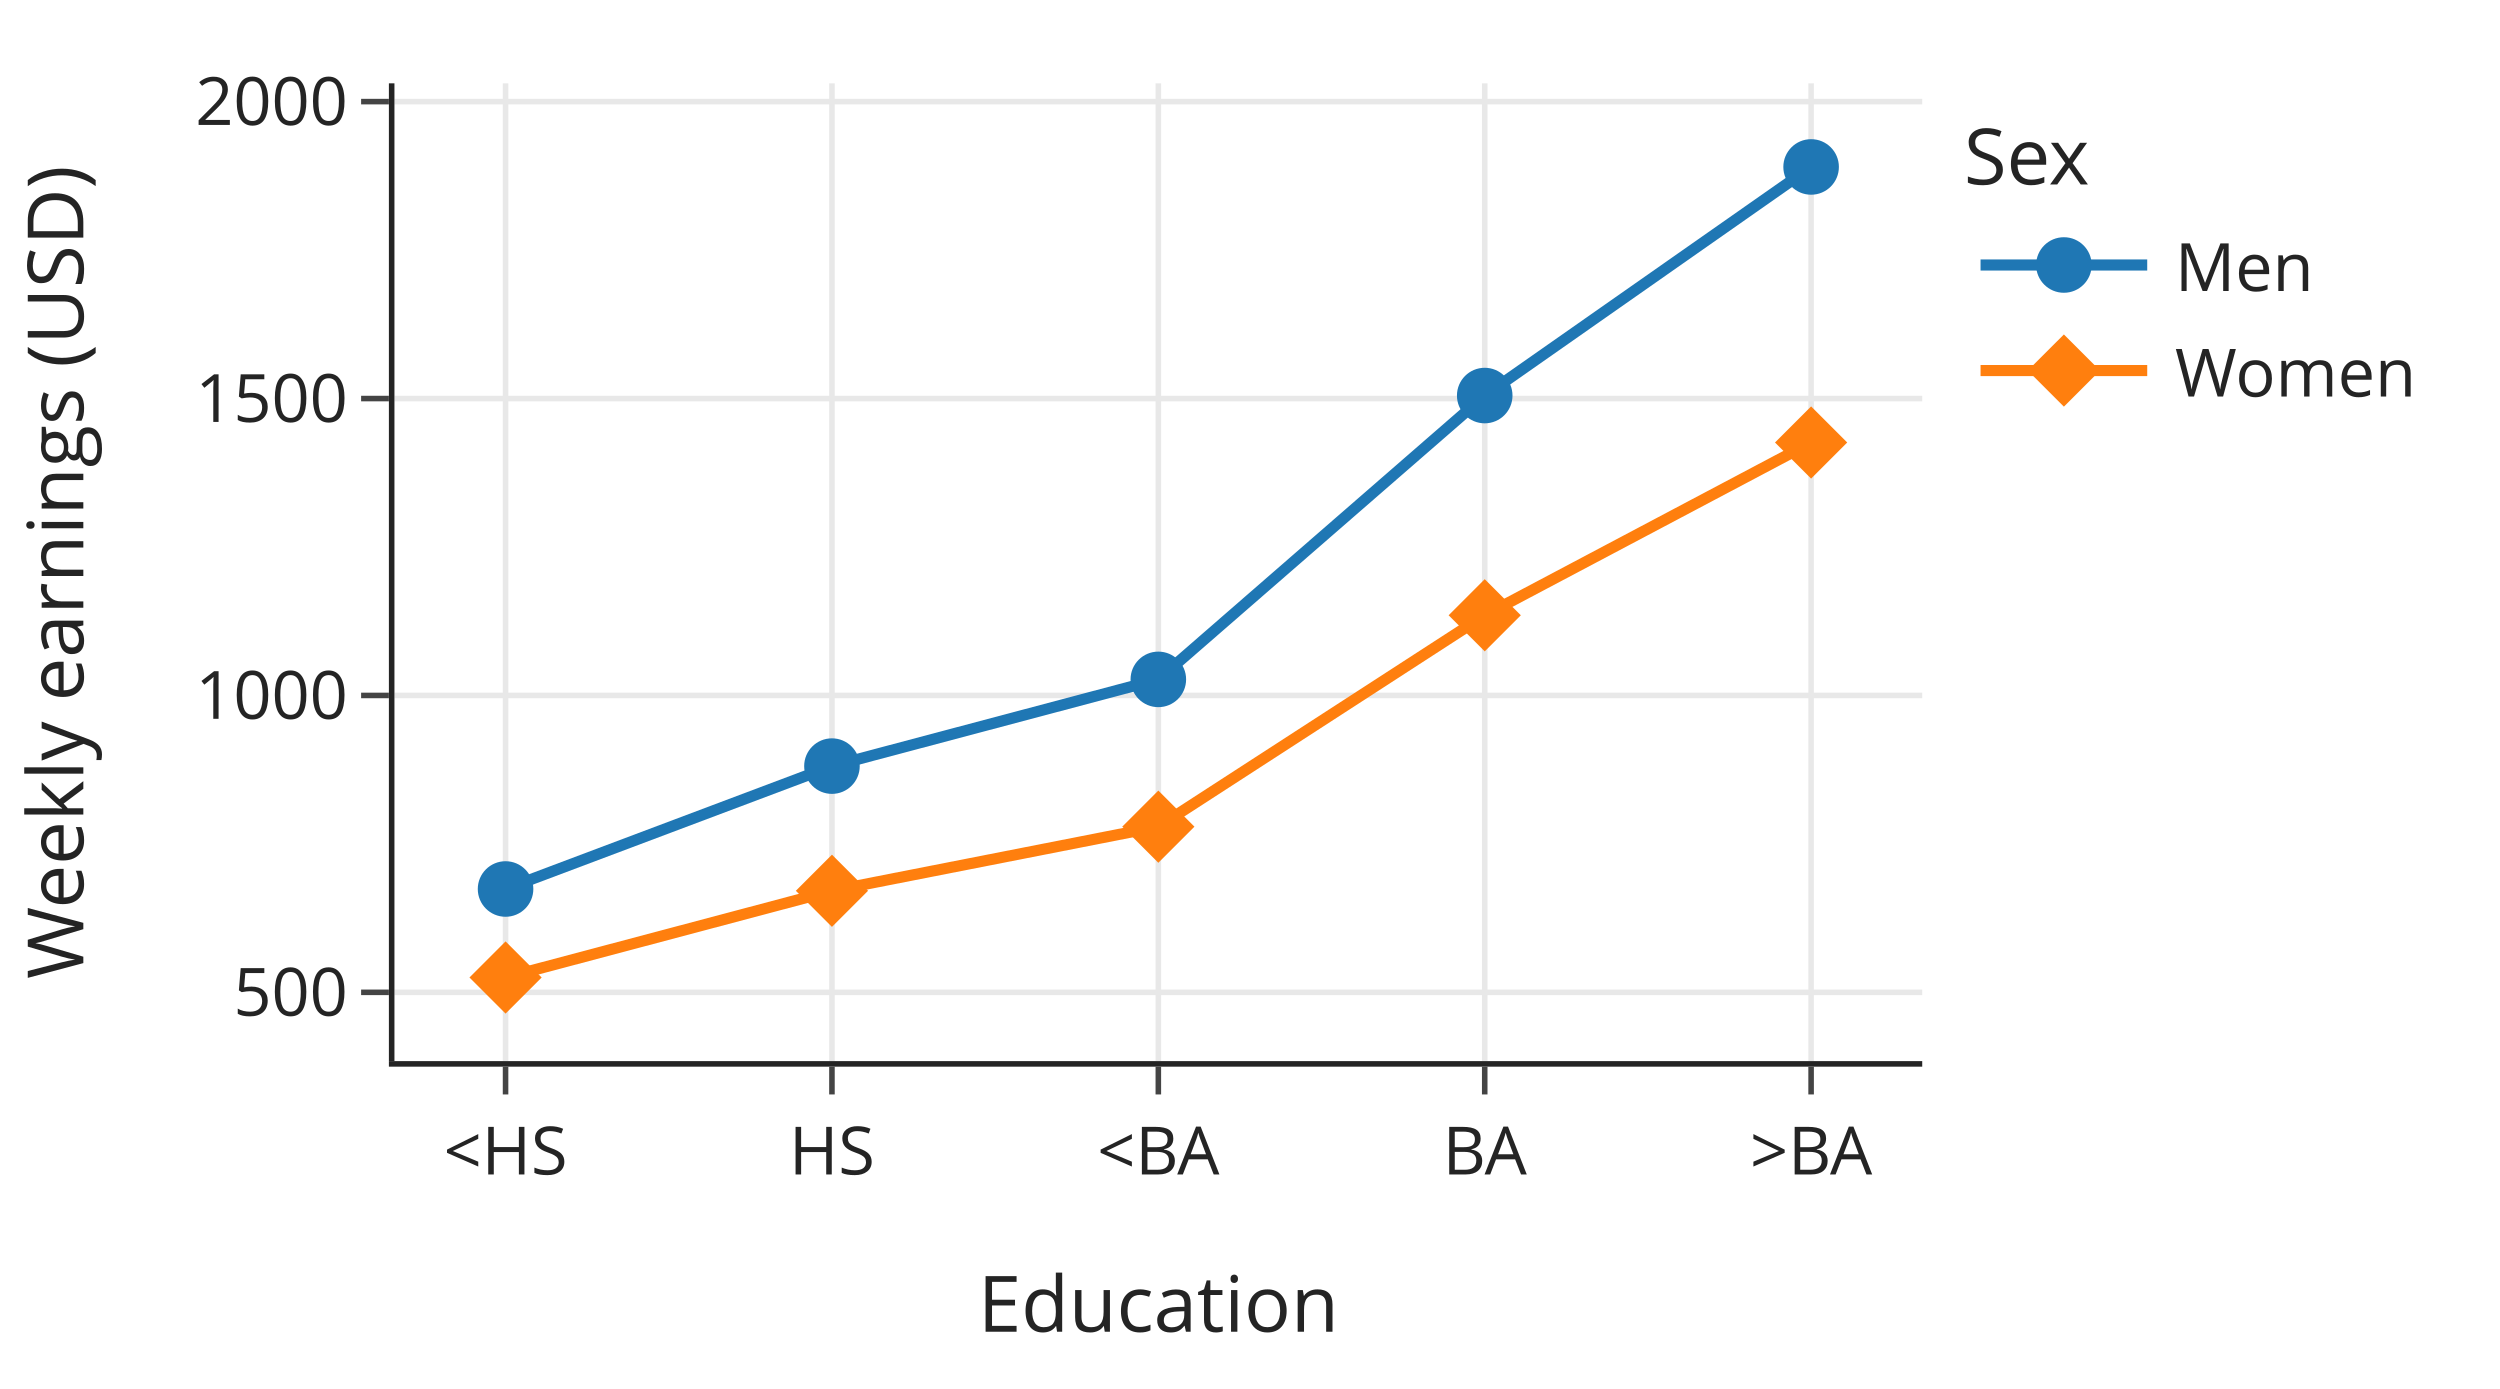
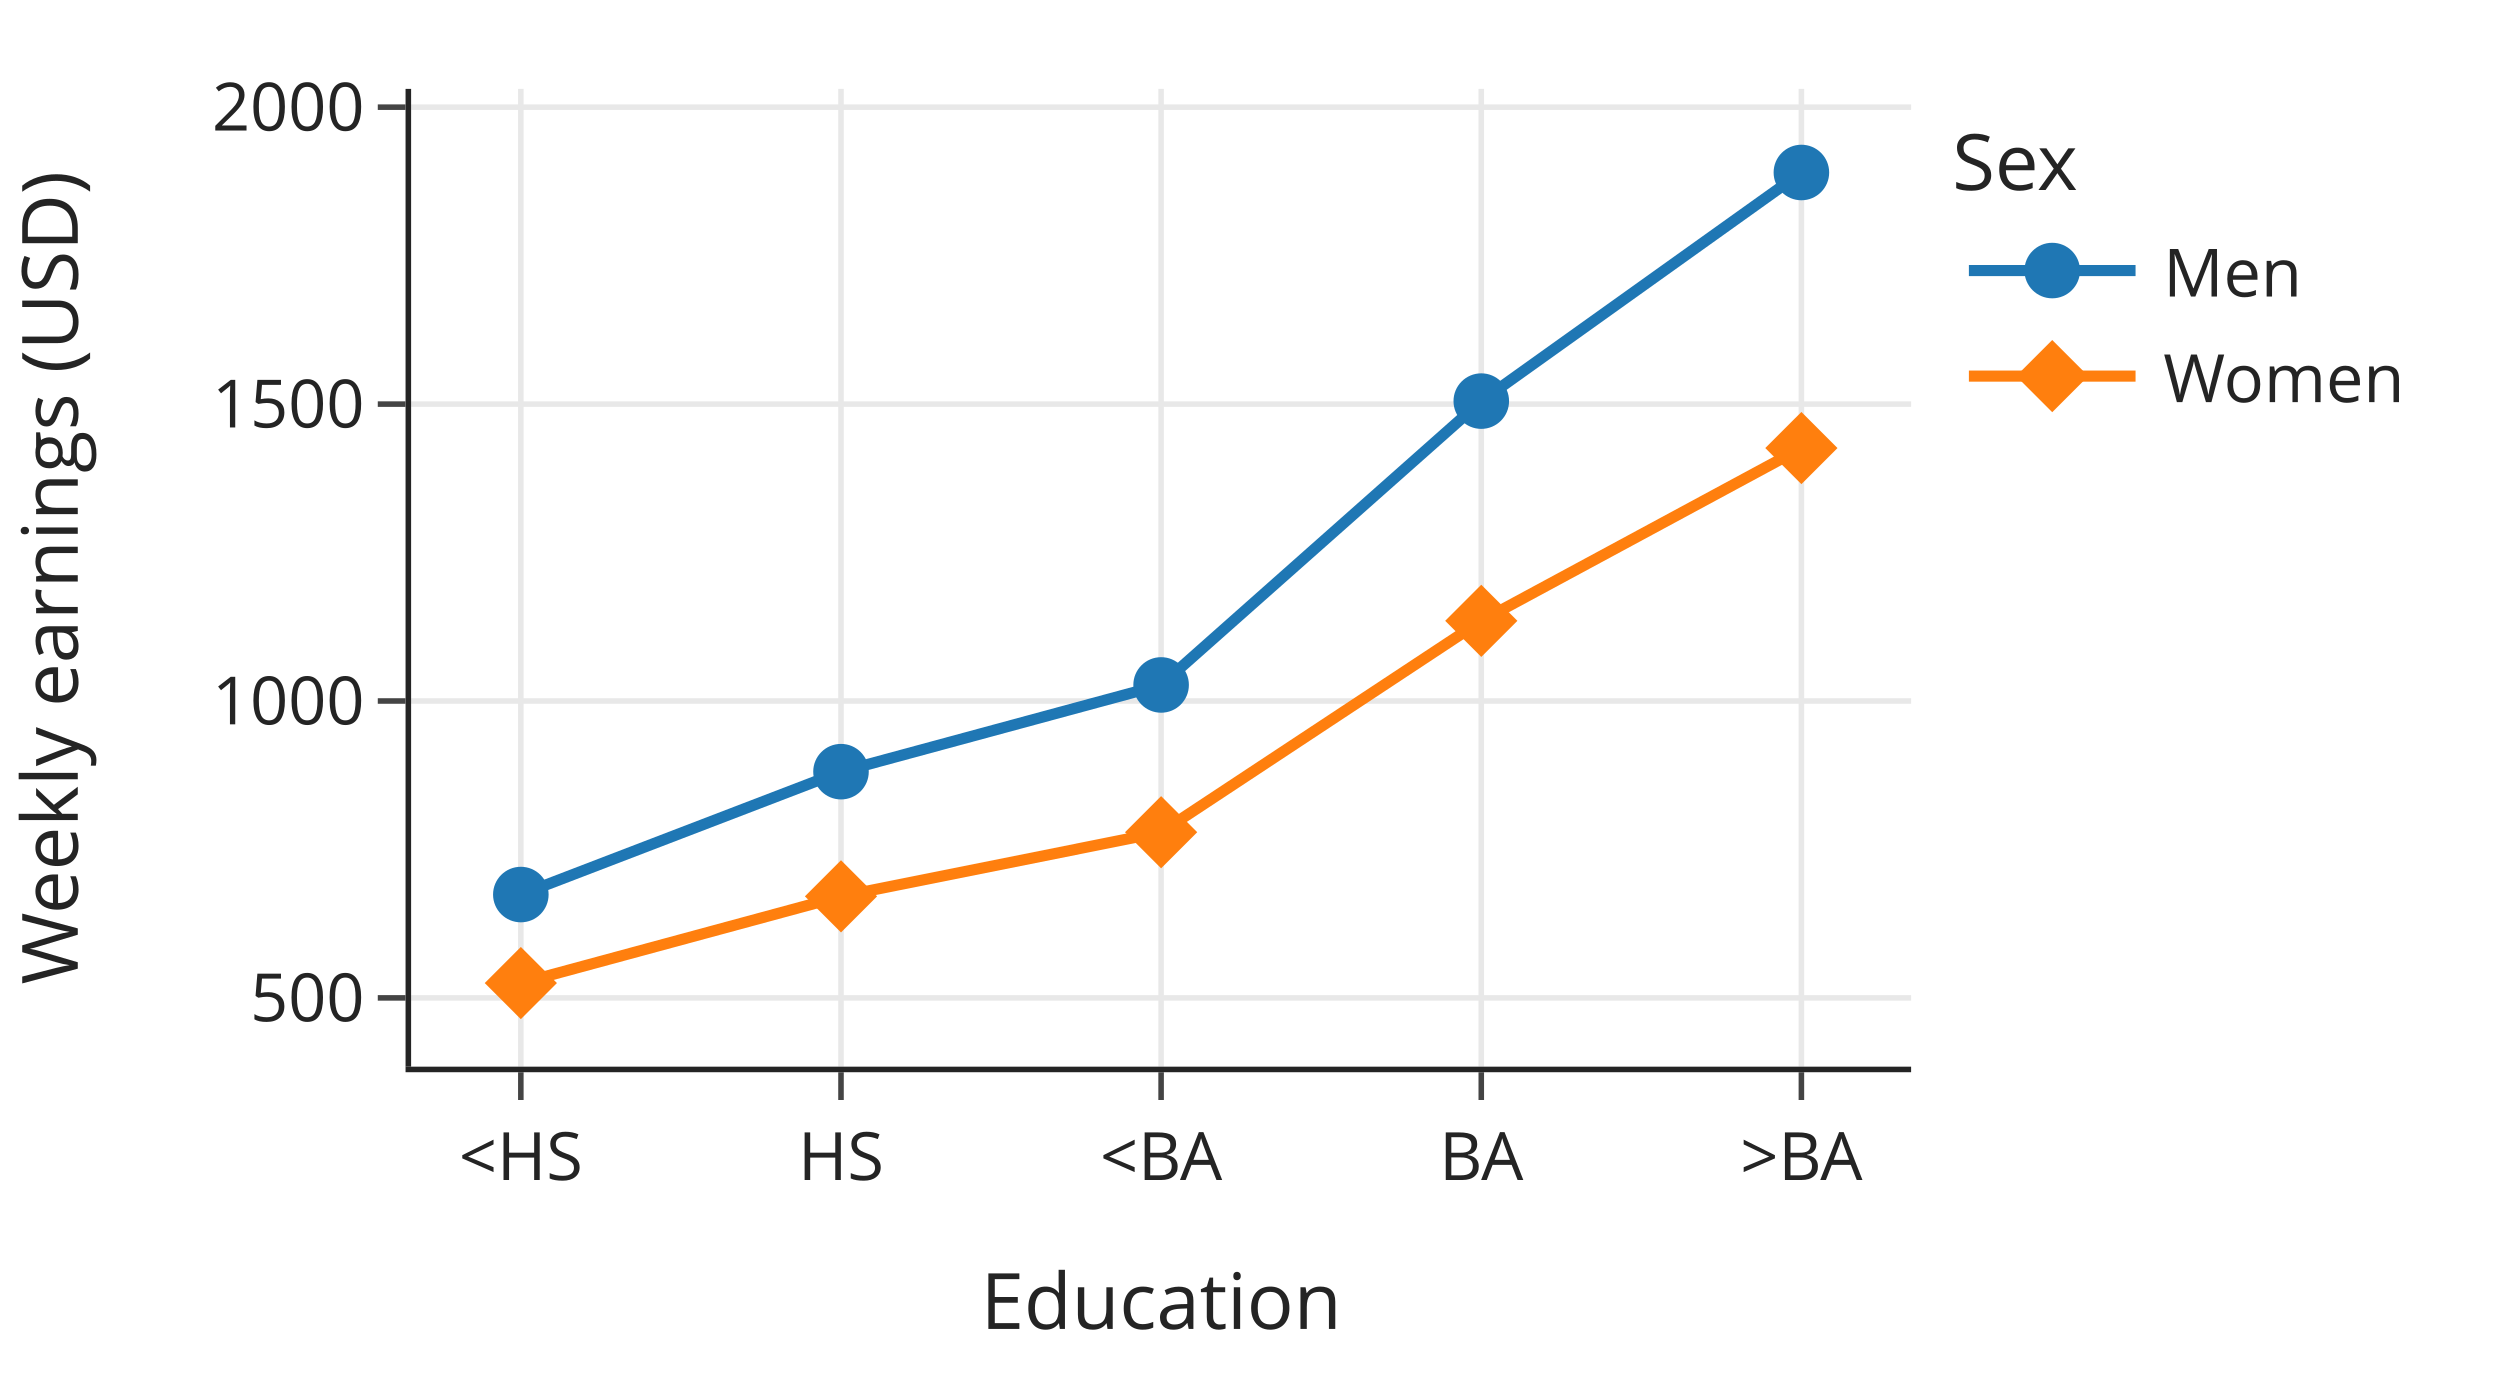
<svg xmlns="http://www.w3.org/2000/svg" class="main-svg" width="450" height="250" style="" viewBox="0 0 450 250">
  <rect x="0" y="0" width="450" height="250" style="fill: rgb(255, 255, 255); fill-opacity: 1;" />
-   <defs id="defs-591b2c">
+   <defs id="defs-f8e054">
    <g class="clips">
-       <clipPath id="clip591b2cxyplot" class="plotclip">
-         <rect width="275" height="176" />
-       </clipPath>
-       <clipPath class="axesclip" id="clip591b2cx">
-         <rect x="71" y="0" width="275" height="250" />
-       </clipPath>
-       <clipPath class="axesclip" id="clip591b2cy">
-         <rect x="0" y="15" width="450" height="176" />
-       </clipPath>
-       <clipPath class="axesclip" id="clip591b2cxy">
-         <rect x="71" y="15" width="275" height="176" />
+       <clipPath id="clipf8e054xyplot" class="plotclip">
+         <rect width="270" height="176" />
+       </clipPath>
+       <clipPath class="axesclip" id="clipf8e054x">
+         <rect x="74" y="0" width="270" height="250" />
+       </clipPath>
+       <clipPath class="axesclip" id="clipf8e054y">
+         <rect x="0" y="16" width="450" height="176" />
+       </clipPath>
+       <clipPath class="axesclip" id="clipf8e054xy">
+         <rect x="74" y="16" width="270" height="176" />
      </clipPath>
    </g>
    <g class="gradients" />
    <g class="patterns" />
  </defs>
  <g class="bglayer" />
  <g class="layer-below">
    <g class="imagelayer" />
    <g class="shapelayer" />
  </g>
  <g class="cartesianlayer">
    <g class="subplot xy">
      <g class="layer-subplot">
        <g class="shapelayer" />
        <g class="imagelayer" />
      </g>
+       <g class="minor-gridlayer">
+         <g class="x" />
+         <g class="y" />
+       </g>
      <g class="gridlayer">
        <g class="x">
-           <path class="xgrid crisp" transform="translate(91,0)" d="M0,15v176" style="stroke: rgb(232, 232, 232); stroke-opacity: 1; stroke-width: 1px;" />
-           <path class="xgrid crisp" transform="translate(149.75,0)" d="M0,15v176" style="stroke: rgb(232, 232, 232); stroke-opacity: 1; stroke-width: 1px;" />
-           <path class="xgrid crisp" transform="translate(208.5,0)" d="M0,15v176" style="stroke: rgb(232, 232, 232); stroke-opacity: 1; stroke-width: 1px;" />
-           <path class="xgrid crisp" transform="translate(267.25,0)" d="M0,15v176" style="stroke: rgb(232, 232, 232); stroke-opacity: 1; stroke-width: 1px;" />
-           <path class="xgrid crisp" transform="translate(326,0)" d="M0,15v176" style="stroke: rgb(232, 232, 232); stroke-opacity: 1; stroke-width: 1px;" />
+           <path class="xgrid crisp" transform="translate(93.75,0)" d="M0,16v176" style="stroke: rgb(232, 232, 232); stroke-opacity: 1; stroke-width: 1px;" />
+           <path class="xgrid crisp" transform="translate(151.38,0)" d="M0,16v176" style="stroke: rgb(232, 232, 232); stroke-opacity: 1; stroke-width: 1px;" />
+           <path class="xgrid crisp" transform="translate(209,0)" d="M0,16v176" style="stroke: rgb(232, 232, 232); stroke-opacity: 1; stroke-width: 1px;" />
+           <path class="xgrid crisp" transform="translate(266.63,0)" d="M0,16v176" style="stroke: rgb(232, 232, 232); stroke-opacity: 1; stroke-width: 1px;" />
+           <path class="xgrid crisp" transform="translate(324.25,0)" d="M0,16v176" style="stroke: rgb(232, 232, 232); stroke-opacity: 1; stroke-width: 1px;" />
        </g>
        <g class="y">
-           <path class="ygrid crisp" transform="translate(0,178.62)" d="M71,0h275" style="stroke: rgb(232, 232, 232); stroke-opacity: 1; stroke-width: 1px;" />
-           <path class="ygrid crisp" transform="translate(0,125.18)" d="M71,0h275" style="stroke: rgb(232, 232, 232); stroke-opacity: 1; stroke-width: 1px;" />
-           <path class="ygrid crisp" transform="translate(0,71.74)" d="M71,0h275" style="stroke: rgb(232, 232, 232); stroke-opacity: 1; stroke-width: 1px;" />
-           <path class="ygrid crisp" transform="translate(0,18.29)" d="M71,0h275" style="stroke: rgb(232, 232, 232); stroke-opacity: 1; stroke-width: 1px;" />
+           <path class="ygrid crisp" transform="translate(0,179.62)" d="M74,0h270" style="stroke: rgb(232, 232, 232); stroke-opacity: 1; stroke-width: 1px;" />
+           <path class="ygrid crisp" transform="translate(0,126.18)" d="M74,0h270" style="stroke: rgb(232, 232, 232); stroke-opacity: 1; stroke-width: 1px;" />
+           <path class="ygrid crisp" transform="translate(0,72.74)" d="M74,0h270" style="stroke: rgb(232, 232, 232); stroke-opacity: 1; stroke-width: 1px;" />
+           <path class="ygrid crisp" transform="translate(0,19.29)" d="M74,0h270" style="stroke: rgb(232, 232, 232); stroke-opacity: 1; stroke-width: 1px;" />
        </g>
      </g>
      <g class="zerolinelayer" />
      <path class="xlines-below" />
      <path class="ylines-below" />
      <g class="overlines-below" />
      <g class="xaxislayer-below" />
      <g class="yaxislayer-below" />
      <g class="overaxes-below" />
-       <g class="plot" transform="translate(71,15)" clip-path="url(#clip591b2cxyplot)">
+       <g class="plot" transform="translate(74,16)" clip-path="url(#clipf8e054xyplot)">
        <g class="scatterlayer mlayer">
-           <g class="trace scatter trace6882ab" style="stroke-miterlimit: 2; opacity: 1;">
+           <g class="trace scatter tracebb50a7" style="stroke-miterlimit: 2; opacity: 1;">
            <g class="fills" />
            <g class="errorbars" />
            <g class="lines">
-               <path class="js-line" d="M20,145.02L78.75,122.9L137.5,107.29L196.25,56.2L255,15.05" style="vector-effect: non-scaling-stroke; fill: none; stroke: rgb(31, 119, 180); stroke-opacity: 1; stroke-width: 2px; opacity: 1;" />
+               <path class="js-line" d="M19.75,145.02L77.38,122.9L135,107.29L192.63,56.2L250.25,15.05" style="vector-effect: none; fill: none; stroke: rgb(31, 119, 180); stroke-opacity: 1; stroke-width: 2px; opacity: 1;" />
            </g>
            <g class="points">
-               <path class="point" transform="translate(20,145.02)" d="M5,0A5,5 0 1,1 0,-5A5,5 0 0,1 5,0Z" style="opacity: 1; stroke-width: 0px; fill: rgb(31, 119, 180); fill-opacity: 1;" />
-               <path class="point" transform="translate(78.75,122.9)" d="M5,0A5,5 0 1,1 0,-5A5,5 0 0,1 5,0Z" style="opacity: 1; stroke-width: 0px; fill: rgb(31, 119, 180); fill-opacity: 1;" />
-               <path class="point" transform="translate(137.5,107.29)" d="M5,0A5,5 0 1,1 0,-5A5,5 0 0,1 5,0Z" style="opacity: 1; stroke-width: 0px; fill: rgb(31, 119, 180); fill-opacity: 1;" />
-               <path class="point" transform="translate(196.25,56.2)" d="M5,0A5,5 0 1,1 0,-5A5,5 0 0,1 5,0Z" style="opacity: 1; stroke-width: 0px; fill: rgb(31, 119, 180); fill-opacity: 1;" />
-               <path class="point" transform="translate(255,15.05)" d="M5,0A5,5 0 1,1 0,-5A5,5 0 0,1 5,0Z" style="opacity: 1; stroke-width: 0px; fill: rgb(31, 119, 180); fill-opacity: 1;" />
+               <path class="point" transform="translate(19.75,145.02)" d="M5,0A5,5 0 1,1 0,-5A5,5 0 0,1 5,0Z" style="opacity: 1; stroke-width: 0px; fill: rgb(31, 119, 180); fill-opacity: 1;" />
+               <path class="point" transform="translate(77.38,122.9)" d="M5,0A5,5 0 1,1 0,-5A5,5 0 0,1 5,0Z" style="opacity: 1; stroke-width: 0px; fill: rgb(31, 119, 180); fill-opacity: 1;" />
+               <path class="point" transform="translate(135,107.29)" d="M5,0A5,5 0 1,1 0,-5A5,5 0 0,1 5,0Z" style="opacity: 1; stroke-width: 0px; fill: rgb(31, 119, 180); fill-opacity: 1;" />
+               <path class="point" transform="translate(192.63,56.2)" d="M5,0A5,5 0 1,1 0,-5A5,5 0 0,1 5,0Z" style="opacity: 1; stroke-width: 0px; fill: rgb(31, 119, 180); fill-opacity: 1;" />
+               <path class="point" transform="translate(250.25,15.05)" d="M5,0A5,5 0 1,1 0,-5A5,5 0 0,1 5,0Z" style="opacity: 1; stroke-width: 0px; fill: rgb(31, 119, 180); fill-opacity: 1;" />
            </g>
            <g class="text" />
          </g>
-           <g class="trace scatter trace36e0b1" style="stroke-miterlimit: 2; opacity: 1;">
+           <g class="trace scatter trace9872b2" style="stroke-miterlimit: 2; opacity: 1;">
            <g class="fills" />
            <g class="errorbars" />
            <g class="lines">
-               <path class="js-line" d="M20,160.95L78.75,145.34L137.5,133.8L196.25,95.75L255,64.65" style="vector-effect: non-scaling-stroke; fill: none; stroke: rgb(255, 127, 14); stroke-opacity: 1; stroke-width: 2px; opacity: 1;" />
+               <path class="js-line" d="M19.75,160.95L77.38,145.34L135,133.8L192.63,95.75L250.25,64.65" style="vector-effect: none; fill: none; stroke: rgb(255, 127, 14); stroke-opacity: 1; stroke-width: 2px; opacity: 1;" />
            </g>
            <g class="points">
-               <path class="point" transform="translate(20,160.95)" d="M6.5,0L0,6.5L-6.5,0L0,-6.5Z" style="opacity: 1; stroke-width: 0px; fill: rgb(255, 127, 14); fill-opacity: 1;" />
-               <path class="point" transform="translate(78.75,145.34)" d="M6.5,0L0,6.5L-6.5,0L0,-6.5Z" style="opacity: 1; stroke-width: 0px; fill: rgb(255, 127, 14); fill-opacity: 1;" />
-               <path class="point" transform="translate(137.5,133.8)" d="M6.5,0L0,6.5L-6.5,0L0,-6.5Z" style="opacity: 1; stroke-width: 0px; fill: rgb(255, 127, 14); fill-opacity: 1;" />
-               <path class="point" transform="translate(196.25,95.75)" d="M6.5,0L0,6.5L-6.5,0L0,-6.5Z" style="opacity: 1; stroke-width: 0px; fill: rgb(255, 127, 14); fill-opacity: 1;" />
-               <path class="point" transform="translate(255,64.65)" d="M6.5,0L0,6.5L-6.5,0L0,-6.5Z" style="opacity: 1; stroke-width: 0px; fill: rgb(255, 127, 14); fill-opacity: 1;" />
+               <path class="point" transform="translate(19.75,160.95)" d="M6.5,0L0,6.5L-6.5,0L0,-6.5Z" style="opacity: 1; stroke-width: 0px; fill: rgb(255, 127, 14); fill-opacity: 1;" />
+               <path class="point" transform="translate(77.38,145.34)" d="M6.5,0L0,6.5L-6.5,0L0,-6.5Z" style="opacity: 1; stroke-width: 0px; fill: rgb(255, 127, 14); fill-opacity: 1;" />
+               <path class="point" transform="translate(135,133.8)" d="M6.5,0L0,6.5L-6.5,0L0,-6.5Z" style="opacity: 1; stroke-width: 0px; fill: rgb(255, 127, 14); fill-opacity: 1;" />
+               <path class="point" transform="translate(192.63,95.75)" d="M6.5,0L0,6.5L-6.5,0L0,-6.5Z" style="opacity: 1; stroke-width: 0px; fill: rgb(255, 127, 14); fill-opacity: 1;" />
+               <path class="point" transform="translate(250.25,64.65)" d="M6.5,0L0,6.5L-6.5,0L0,-6.5Z" style="opacity: 1; stroke-width: 0px; fill: rgb(255, 127, 14); fill-opacity: 1;" />
            </g>
            <g class="text" />
          </g>
        </g>
      </g>
      <g class="overplot" />
-       <path class="xlines-above crisp" d="M70,191.5H346" style="fill: none; stroke-width: 1px; stroke: rgb(36, 36, 36); stroke-opacity: 1;" />
-       <path class="ylines-above crisp" d="M70.5,15V191" style="fill: none; stroke-width: 1px; stroke: rgb(36, 36, 36); stroke-opacity: 1;" />
+       <path class="xlines-above crisp" d="M73,192.5H344" style="fill: none; stroke-width: 1px; stroke: rgb(36, 36, 36); stroke-opacity: 1;" />
+       <path class="ylines-above crisp" d="M73.5,16V192" style="fill: none; stroke-width: 1px; stroke: rgb(36, 36, 36); stroke-opacity: 1;" />
      <g class="overlines-above" />
      <g class="xaxislayer-above">
-         <path class="xtick ticks crisp" d="M0,192v5" transform="translate(91,0)" style="stroke: rgb(68, 68, 68); stroke-opacity: 1; stroke-width: 1px;" />
-         <path class="xtick ticks crisp" d="M0,192v5" transform="translate(149.75,0)" style="stroke: rgb(68, 68, 68); stroke-opacity: 1; stroke-width: 1px;" />
-         <path class="xtick ticks crisp" d="M0,192v5" transform="translate(208.5,0)" style="stroke: rgb(68, 68, 68); stroke-opacity: 1; stroke-width: 1px;" />
-         <path class="xtick ticks crisp" d="M0,192v5" transform="translate(267.25,0)" style="stroke: rgb(68, 68, 68); stroke-opacity: 1; stroke-width: 1px;" />
-         <path class="xtick ticks crisp" d="M0,192v5" transform="translate(326,0)" style="stroke: rgb(68, 68, 68); stroke-opacity: 1; stroke-width: 1px;" />
-         <g class="xtick">
-           <text text-anchor="middle" x="0" y="211.4" transform="translate(91,0)" style="font-family: 'Open Sans', verdana, arial, sans-serif; font-size: 12px; fill: rgb(36, 36, 36); fill-opacity: 1; white-space: pre; opacity: 1;">&lt;HS</text>
-         </g>
-         <g class="xtick">
-           <text text-anchor="middle" x="0" y="211.4" transform="translate(149.75,0)" style="font-family: 'Open Sans', verdana, arial, sans-serif; font-size: 12px; fill: rgb(36, 36, 36); fill-opacity: 1; white-space: pre; opacity: 1;">HS</text>
-         </g>
-         <g class="xtick">
-           <text text-anchor="middle" x="0" y="211.4" transform="translate(208.5,0)" style="font-family: 'Open Sans', verdana, arial, sans-serif; font-size: 12px; fill: rgb(36, 36, 36); fill-opacity: 1; white-space: pre; opacity: 1;">&lt;BA</text>
-         </g>
-         <g class="xtick">
-           <text text-anchor="middle" x="0" y="211.4" transform="translate(267.25,0)" style="font-family: 'Open Sans', verdana, arial, sans-serif; font-size: 12px; fill: rgb(36, 36, 36); fill-opacity: 1; white-space: pre; opacity: 1;">BA</text>
-         </g>
-         <g class="xtick">
-           <text text-anchor="middle" x="0" y="211.4" transform="translate(326,0)" style="font-family: 'Open Sans', verdana, arial, sans-serif; font-size: 12px; fill: rgb(36, 36, 36); fill-opacity: 1; white-space: pre; opacity: 1;">&gt;BA</text>
+         <path class="xtick ticks crisp" d="M0,193v5" transform="translate(93.75,0)" style="stroke: rgb(68, 68, 68); stroke-opacity: 1; stroke-width: 1px;" />
+         <path class="xtick ticks crisp" d="M0,193v5" transform="translate(151.38,0)" style="stroke: rgb(68, 68, 68); stroke-opacity: 1; stroke-width: 1px;" />
+         <path class="xtick ticks crisp" d="M0,193v5" transform="translate(209,0)" style="stroke: rgb(68, 68, 68); stroke-opacity: 1; stroke-width: 1px;" />
+         <path class="xtick ticks crisp" d="M0,193v5" transform="translate(266.63,0)" style="stroke: rgb(68, 68, 68); stroke-opacity: 1; stroke-width: 1px;" />
+         <path class="xtick ticks crisp" d="M0,193v5" transform="translate(324.25,0)" style="stroke: rgb(68, 68, 68); stroke-opacity: 1; stroke-width: 1px;" />
+         <g class="xtick">
+           <text text-anchor="middle" x="0" y="212.4" transform="translate(93.75,0)" style="font-family: 'Open Sans', verdana, arial, sans-serif; font-size: 12px; fill: rgb(36, 36, 36); fill-opacity: 1; white-space: pre; opacity: 1;">&lt;HS</text>
+         </g>
+         <g class="xtick">
+           <text text-anchor="middle" x="0" y="212.4" transform="translate(151.38,0)" style="font-family: 'Open Sans', verdana, arial, sans-serif; font-size: 12px; fill: rgb(36, 36, 36); fill-opacity: 1; white-space: pre; opacity: 1;">HS</text>
+         </g>
+         <g class="xtick">
+           <text text-anchor="middle" x="0" y="212.4" transform="translate(209,0)" style="font-family: 'Open Sans', verdana, arial, sans-serif; font-size: 12px; fill: rgb(36, 36, 36); fill-opacity: 1; white-space: pre; opacity: 1;">&lt;BA</text>
+         </g>
+         <g class="xtick">
+           <text text-anchor="middle" x="0" y="212.4" transform="translate(266.63,0)" style="font-family: 'Open Sans', verdana, arial, sans-serif; font-size: 12px; fill: rgb(36, 36, 36); fill-opacity: 1; white-space: pre; opacity: 1;">BA</text>
+         </g>
+         <g class="xtick">
+           <text text-anchor="middle" x="0" y="212.4" transform="translate(324.25,0)" style="font-family: 'Open Sans', verdana, arial, sans-serif; font-size: 12px; fill: rgb(36, 36, 36); fill-opacity: 1; white-space: pre; opacity: 1;">&gt;BA</text>
        </g>
      </g>
      <g class="yaxislayer-above">
-         <path class="ytick ticks crisp" d="M70,0h-5" transform="translate(0,178.62)" style="stroke: rgb(68, 68, 68); stroke-opacity: 1; stroke-width: 1px;" />
-         <path class="ytick ticks crisp" d="M70,0h-5" transform="translate(0,125.18)" style="stroke: rgb(68, 68, 68); stroke-opacity: 1; stroke-width: 1px;" />
-         <path class="ytick ticks crisp" d="M70,0h-5" transform="translate(0,71.74)" style="stroke: rgb(68, 68, 68); stroke-opacity: 1; stroke-width: 1px;" />
-         <path class="ytick ticks crisp" d="M70,0h-5" transform="translate(0,18.29)" style="stroke: rgb(68, 68, 68); stroke-opacity: 1; stroke-width: 1px;" />
-         <g class="ytick">
-           <text text-anchor="end" x="62.6" y="4.2" transform="translate(0,178.62)" style="font-family: 'Open Sans', verdana, arial, sans-serif; font-size: 12px; fill: rgb(36, 36, 36); fill-opacity: 1; white-space: pre; opacity: 1;">500</text>
-         </g>
-         <g class="ytick">
-           <text text-anchor="end" x="62.6" y="4.2" style="font-family: 'Open Sans', verdana, arial, sans-serif; font-size: 12px; fill: rgb(36, 36, 36); fill-opacity: 1; white-space: pre; opacity: 1;" transform="translate(0,125.18)">1000</text>
-         </g>
-         <g class="ytick">
-           <text text-anchor="end" x="62.6" y="4.2" style="font-family: 'Open Sans', verdana, arial, sans-serif; font-size: 12px; fill: rgb(36, 36, 36); fill-opacity: 1; white-space: pre; opacity: 1;" transform="translate(0,71.74)">1500</text>
-         </g>
-         <g class="ytick">
-           <text text-anchor="end" x="62.6" y="4.2" style="font-family: 'Open Sans', verdana, arial, sans-serif; font-size: 12px; fill: rgb(36, 36, 36); fill-opacity: 1; white-space: pre; opacity: 1;" transform="translate(0,18.29)">2000</text>
+         <path class="ytick ticks crisp" d="M73,0h-5" transform="translate(0,179.62)" style="stroke: rgb(68, 68, 68); stroke-opacity: 1; stroke-width: 1px;" />
+         <path class="ytick ticks crisp" d="M73,0h-5" transform="translate(0,126.18)" style="stroke: rgb(68, 68, 68); stroke-opacity: 1; stroke-width: 1px;" />
+         <path class="ytick ticks crisp" d="M73,0h-5" transform="translate(0,72.74)" style="stroke: rgb(68, 68, 68); stroke-opacity: 1; stroke-width: 1px;" />
+         <path class="ytick ticks crisp" d="M73,0h-5" transform="translate(0,19.29)" style="stroke: rgb(68, 68, 68); stroke-opacity: 1; stroke-width: 1px;" />
+         <g class="ytick">
+           <text text-anchor="end" x="65.6" y="4.2" transform="translate(0,179.62)" style="font-family: 'Open Sans', verdana, arial, sans-serif; font-size: 12px; fill: rgb(36, 36, 36); fill-opacity: 1; white-space: pre; opacity: 1;">500</text>
+         </g>
+         <g class="ytick">
+           <text text-anchor="end" x="65.6" y="4.2" style="font-family: 'Open Sans', verdana, arial, sans-serif; font-size: 12px; fill: rgb(36, 36, 36); fill-opacity: 1; white-space: pre; opacity: 1;" transform="translate(0,126.18)">1000</text>
+         </g>
+         <g class="ytick">
+           <text text-anchor="end" x="65.6" y="4.2" style="font-family: 'Open Sans', verdana, arial, sans-serif; font-size: 12px; fill: rgb(36, 36, 36); fill-opacity: 1; white-space: pre; opacity: 1;" transform="translate(0,72.74)">1500</text>
+         </g>
+         <g class="ytick">
+           <text text-anchor="end" x="65.6" y="4.2" style="font-family: 'Open Sans', verdana, arial, sans-serif; font-size: 12px; fill: rgb(36, 36, 36); fill-opacity: 1; white-space: pre; opacity: 1;" transform="translate(0,19.29)">2000</text>
        </g>
      </g>
      <g class="overaxes-above" />
    </g>
  </g>
  <g class="polarlayer" />
  <g class="smithlayer" />
  <g class="ternarylayer" />
  <g class="geolayer" />
  <g class="funnelarealayer" />
  <g class="pielayer" />
  <g class="iciclelayer" />
  <g class="treemaplayer" />
  <g class="sunburstlayer" />
  <g class="glimages" />
-   <defs id="topdefs-591b2c">
+   <defs id="topdefs-f8e054">
    <g class="clips" />
-     <clipPath id="legend591b2c">
-       <rect width="89" height="67" x="0" y="0" />
+     <clipPath id="legendf8e054">
+       <rect width="91" height="67" x="0" y="0" />
    </clipPath>
  </defs>
  <g class="layer-above">
    <g class="imagelayer" />
    <g class="shapelayer" />
  </g>
  <g class="infolayer">
-     <g class="legend" pointer-events="all" transform="translate(351.5,15)">
-       <rect class="bg" shape-rendering="crispEdges" width="89" height="67" x="0" y="0" style="stroke: rgb(68, 68, 68); stroke-opacity: 1; fill: rgb(255, 255, 255); fill-opacity: 1; stroke-width: 0px;" />
-       <g class="scrollbox" transform="" clip-path="url(#legend591b2c)">
+     <g class="legend" pointer-events="all" transform="translate(349.4,16)">
+       <rect class="bg" shape-rendering="crispEdges" width="91" height="67" x="0" y="0" style="stroke: rgb(68, 68, 68); stroke-opacity: 1; fill: rgb(255, 255, 255); fill-opacity: 1; stroke-width: 0px;" />
+       <g class="scrollbox" transform="" clip-path="url(#legendf8e054)">
        <text class="legendtitletext" text-anchor="start" x="2" y="18.2" style="font-family: 'Open Sans', verdana, arial, sans-serif; font-size: 14px; fill: rgb(36, 36, 36); fill-opacity: 1; white-space: pre;">Sex</text>
        <g class="groups" transform="">
          <g class="traces" transform="translate(0,32.7)" style="opacity: 1;">
            <text class="legendtext" text-anchor="start" x="40" y="4.68" style="font-family: 'Open Sans', verdana, arial, sans-serif; font-size: 12px; fill: rgb(36, 36, 36); fill-opacity: 1; white-space: pre;">Men</text>
            <g class="layers" style="opacity: 1;">
              <g class="legendfill" />
              <g class="legendlines">
                <path class="js-line" d="M5,0h30" style="fill: none; stroke: rgb(31, 119, 180); stroke-opacity: 1; stroke-width: 2px;" />
              </g>
              <g class="legendsymbols">
                <g class="legendpoints">
                  <path class="scatterpts" transform="translate(20,0)" d="M5,0A5,5 0 1,1 0,-5A5,5 0 0,1 5,0Z" style="opacity: 1; stroke-width: 0px; fill: rgb(31, 119, 180); fill-opacity: 1;" />
                </g>
              </g>
            </g>
-             <rect class="legendtoggle" x="0" y="-9.5" width="83.625" height="19" style="fill: rgb(0, 0, 0); fill-opacity: 0;" />
+             <rect class="legendtoggle" x="0" y="-9.5" width="85.562" height="19" style="fill: rgb(0, 0, 0); fill-opacity: 0;" />
          </g>
        </g>
        <g class="groups" transform="">
          <g class="traces" transform="translate(0,51.7)" style="opacity: 1;">
            <text class="legendtext" text-anchor="start" x="40" y="4.68" style="font-family: 'Open Sans', verdana, arial, sans-serif; font-size: 12px; fill: rgb(36, 36, 36); fill-opacity: 1; white-space: pre;">Women</text>
            <g class="layers" style="opacity: 1;">
              <g class="legendfill" />
              <g class="legendlines">
                <path class="js-line" d="M5,0h30" style="fill: none; stroke: rgb(255, 127, 14); stroke-opacity: 1; stroke-width: 2px;" />
              </g>
              <g class="legendsymbols">
                <g class="legendpoints">
                  <path class="scatterpts" transform="translate(20,0)" d="M6.5,0L0,6.5L-6.5,0L0,-6.5Z" style="opacity: 1; stroke-width: 0px; fill: rgb(255, 127, 14); fill-opacity: 1;" />
                </g>
              </g>
            </g>
-             <rect class="legendtoggle" x="0" y="-9.5" width="83.625" height="19" style="fill: rgb(0, 0, 0); fill-opacity: 0;" />
+             <rect class="legendtoggle" x="0" y="-9.5" width="85.562" height="19" style="fill: rgb(0, 0, 0); fill-opacity: 0;" />
          </g>
        </g>
      </g>
      <rect class="scrollbar" rx="20" ry="3" width="0" height="0" x="0" y="0" style="fill: rgb(128, 139, 164); fill-opacity: 1;" />
    </g>
    <g class="g-gtitle" />
    <g class="g-xtitle">
-       <text class="xtitle" x="208.5" y="239.706" text-anchor="middle" style="font-family: 'Open Sans', verdana, arial, sans-serif; font-size: 14px; fill: rgb(36, 36, 36); opacity: 1; font-weight: normal; white-space: pre;">Education</text>
-     </g>
-     <g class="g-ytitle" transform="translate(4.65918,0)">
-       <text class="ytitle" transform="rotate(-90,10.34063,103)" x="10.341" y="103" text-anchor="middle" style="font-family: 'Open Sans', verdana, arial, sans-serif; font-size: 14px; fill: rgb(36, 36, 36); opacity: 1; font-weight: normal; white-space: pre;">Weekly earnings (USD)</text>
+       <text class="xtitle" x="209" y="239.206" text-anchor="middle" style="font-family: 'Open Sans', verdana, arial, sans-serif; font-size: 14px; fill: rgb(36, 36, 36); opacity: 1; font-weight: normal; white-space: pre;">Education</text>
+     </g>
+     <g class="g-ytitle" transform="translate(3.22168,0)">
+       <text class="ytitle" transform="rotate(-90,10.77813,104)" x="10.778" y="104" text-anchor="middle" style="font-family: 'Open Sans', verdana, arial, sans-serif; font-size: 14px; fill: rgb(36, 36, 36); opacity: 1; font-weight: normal; white-space: pre;">Weekly earnings (USD)</text>
    </g>
  </g>
</svg>
